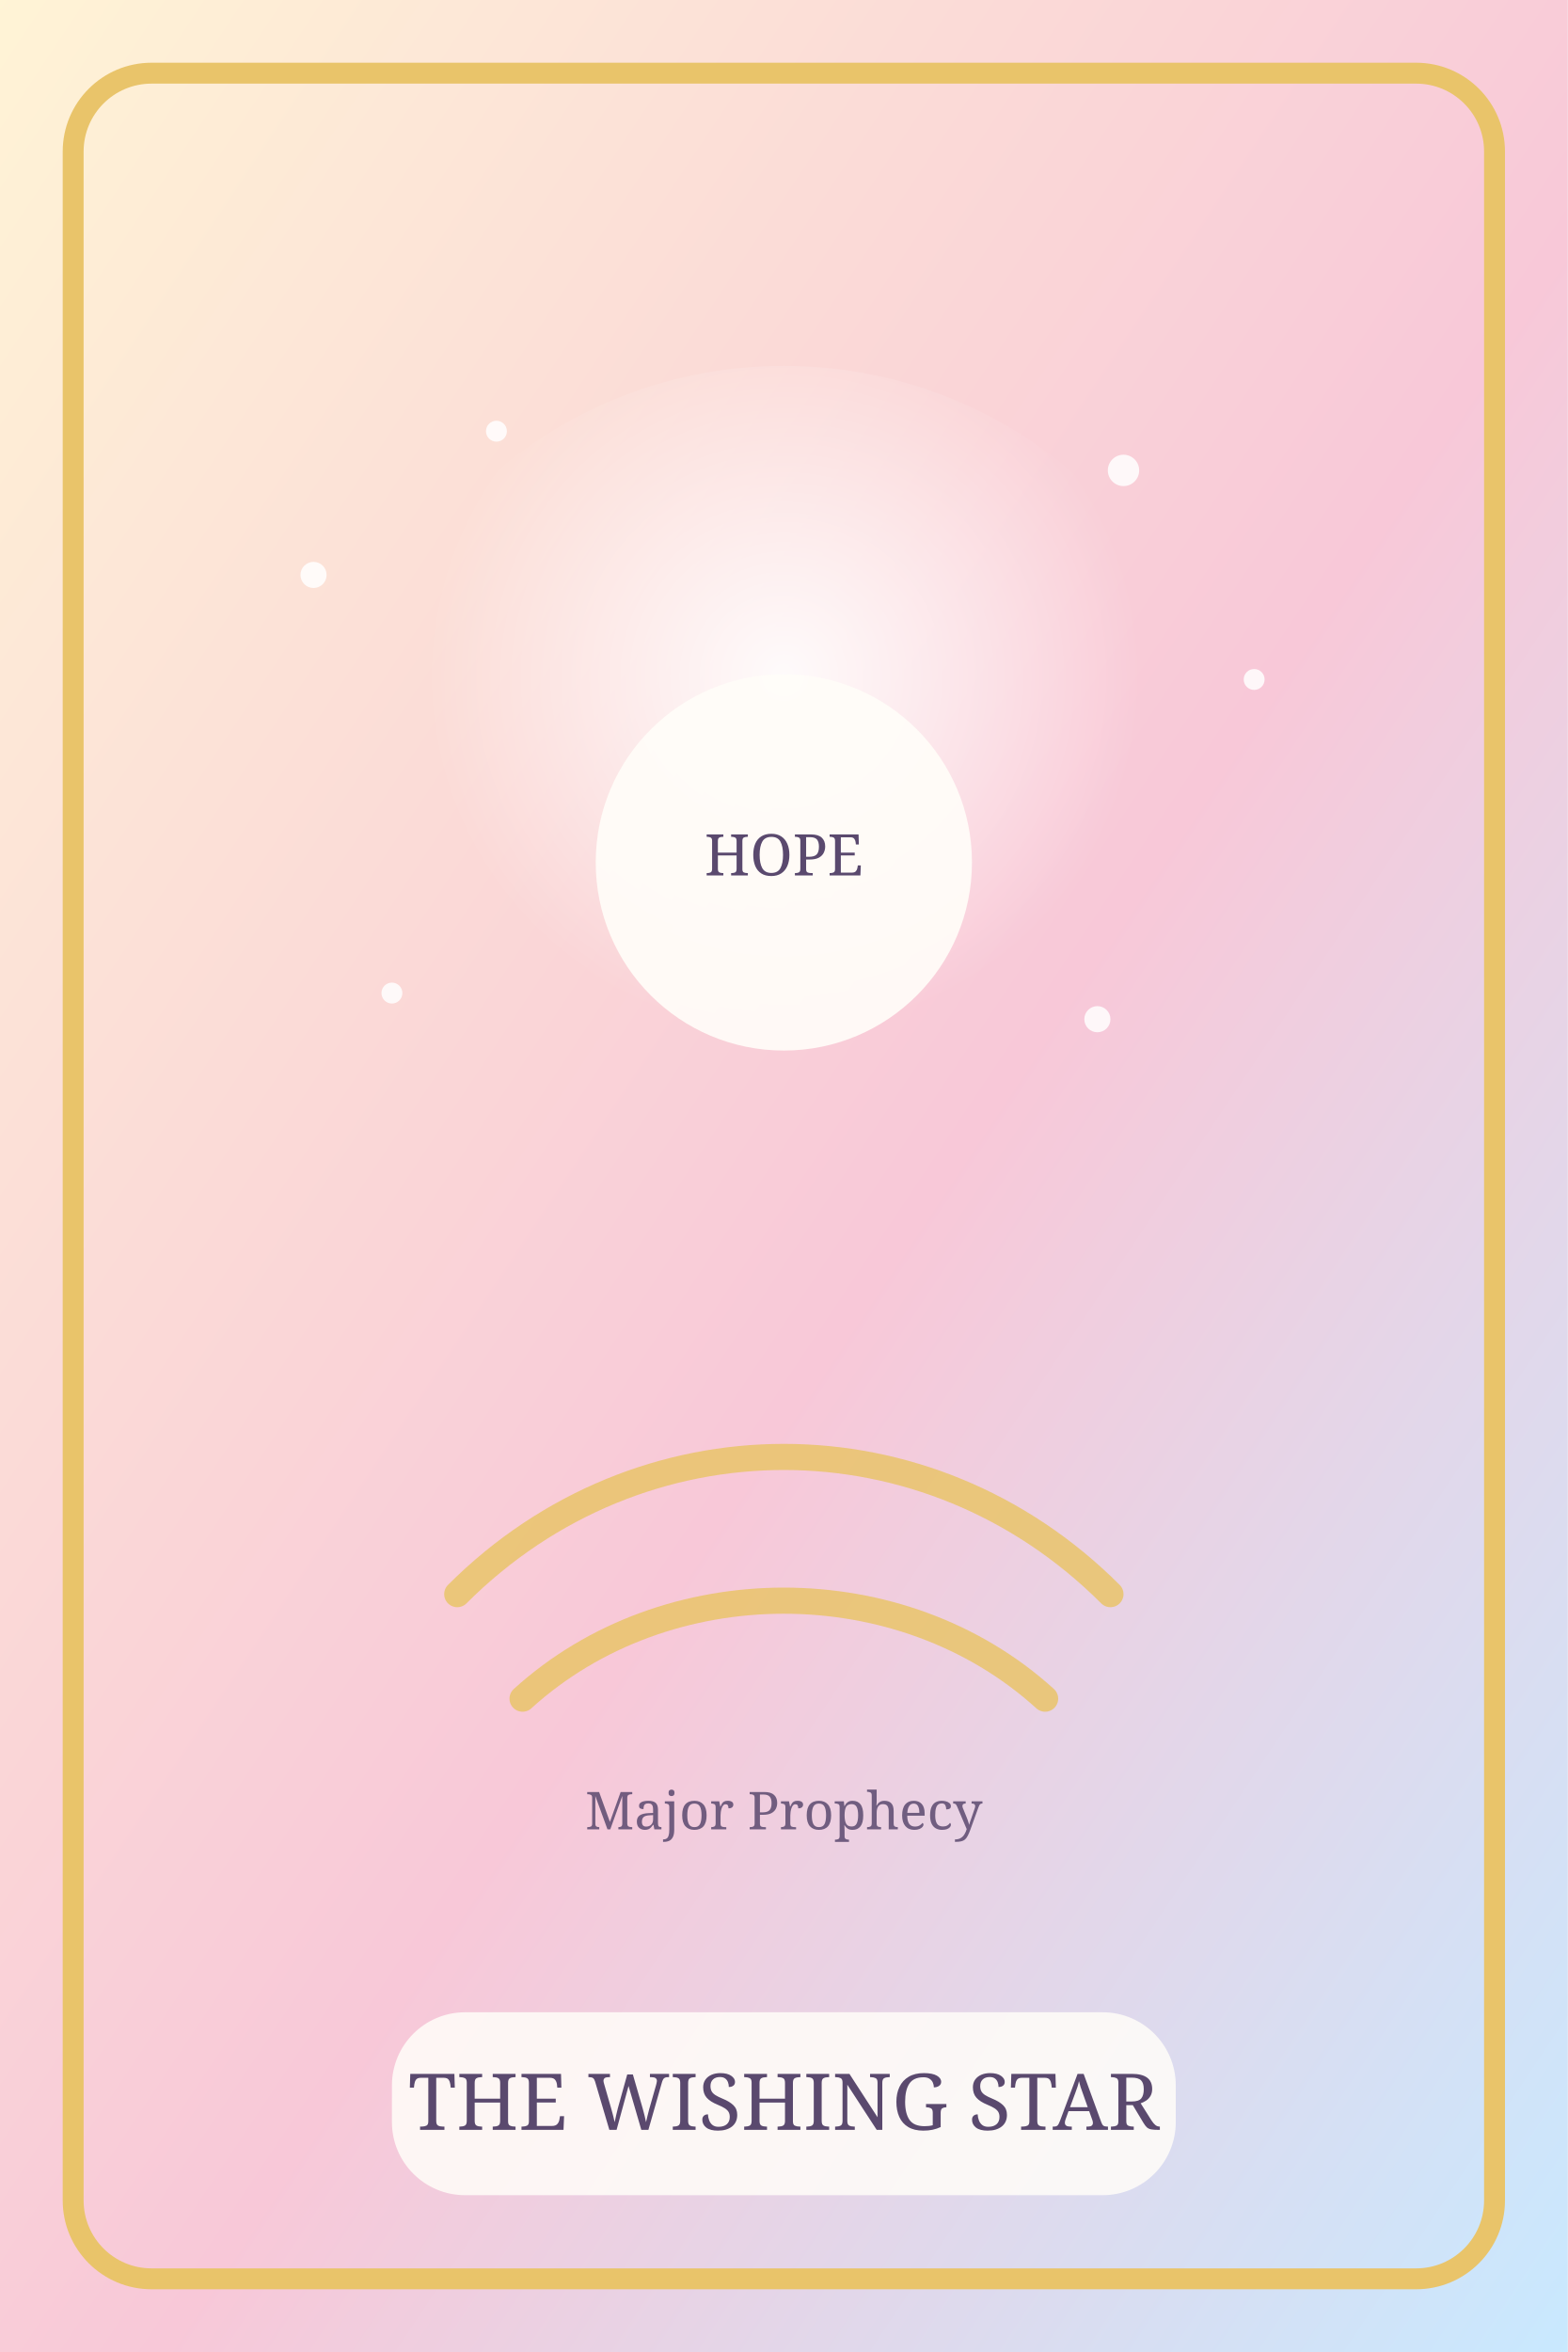
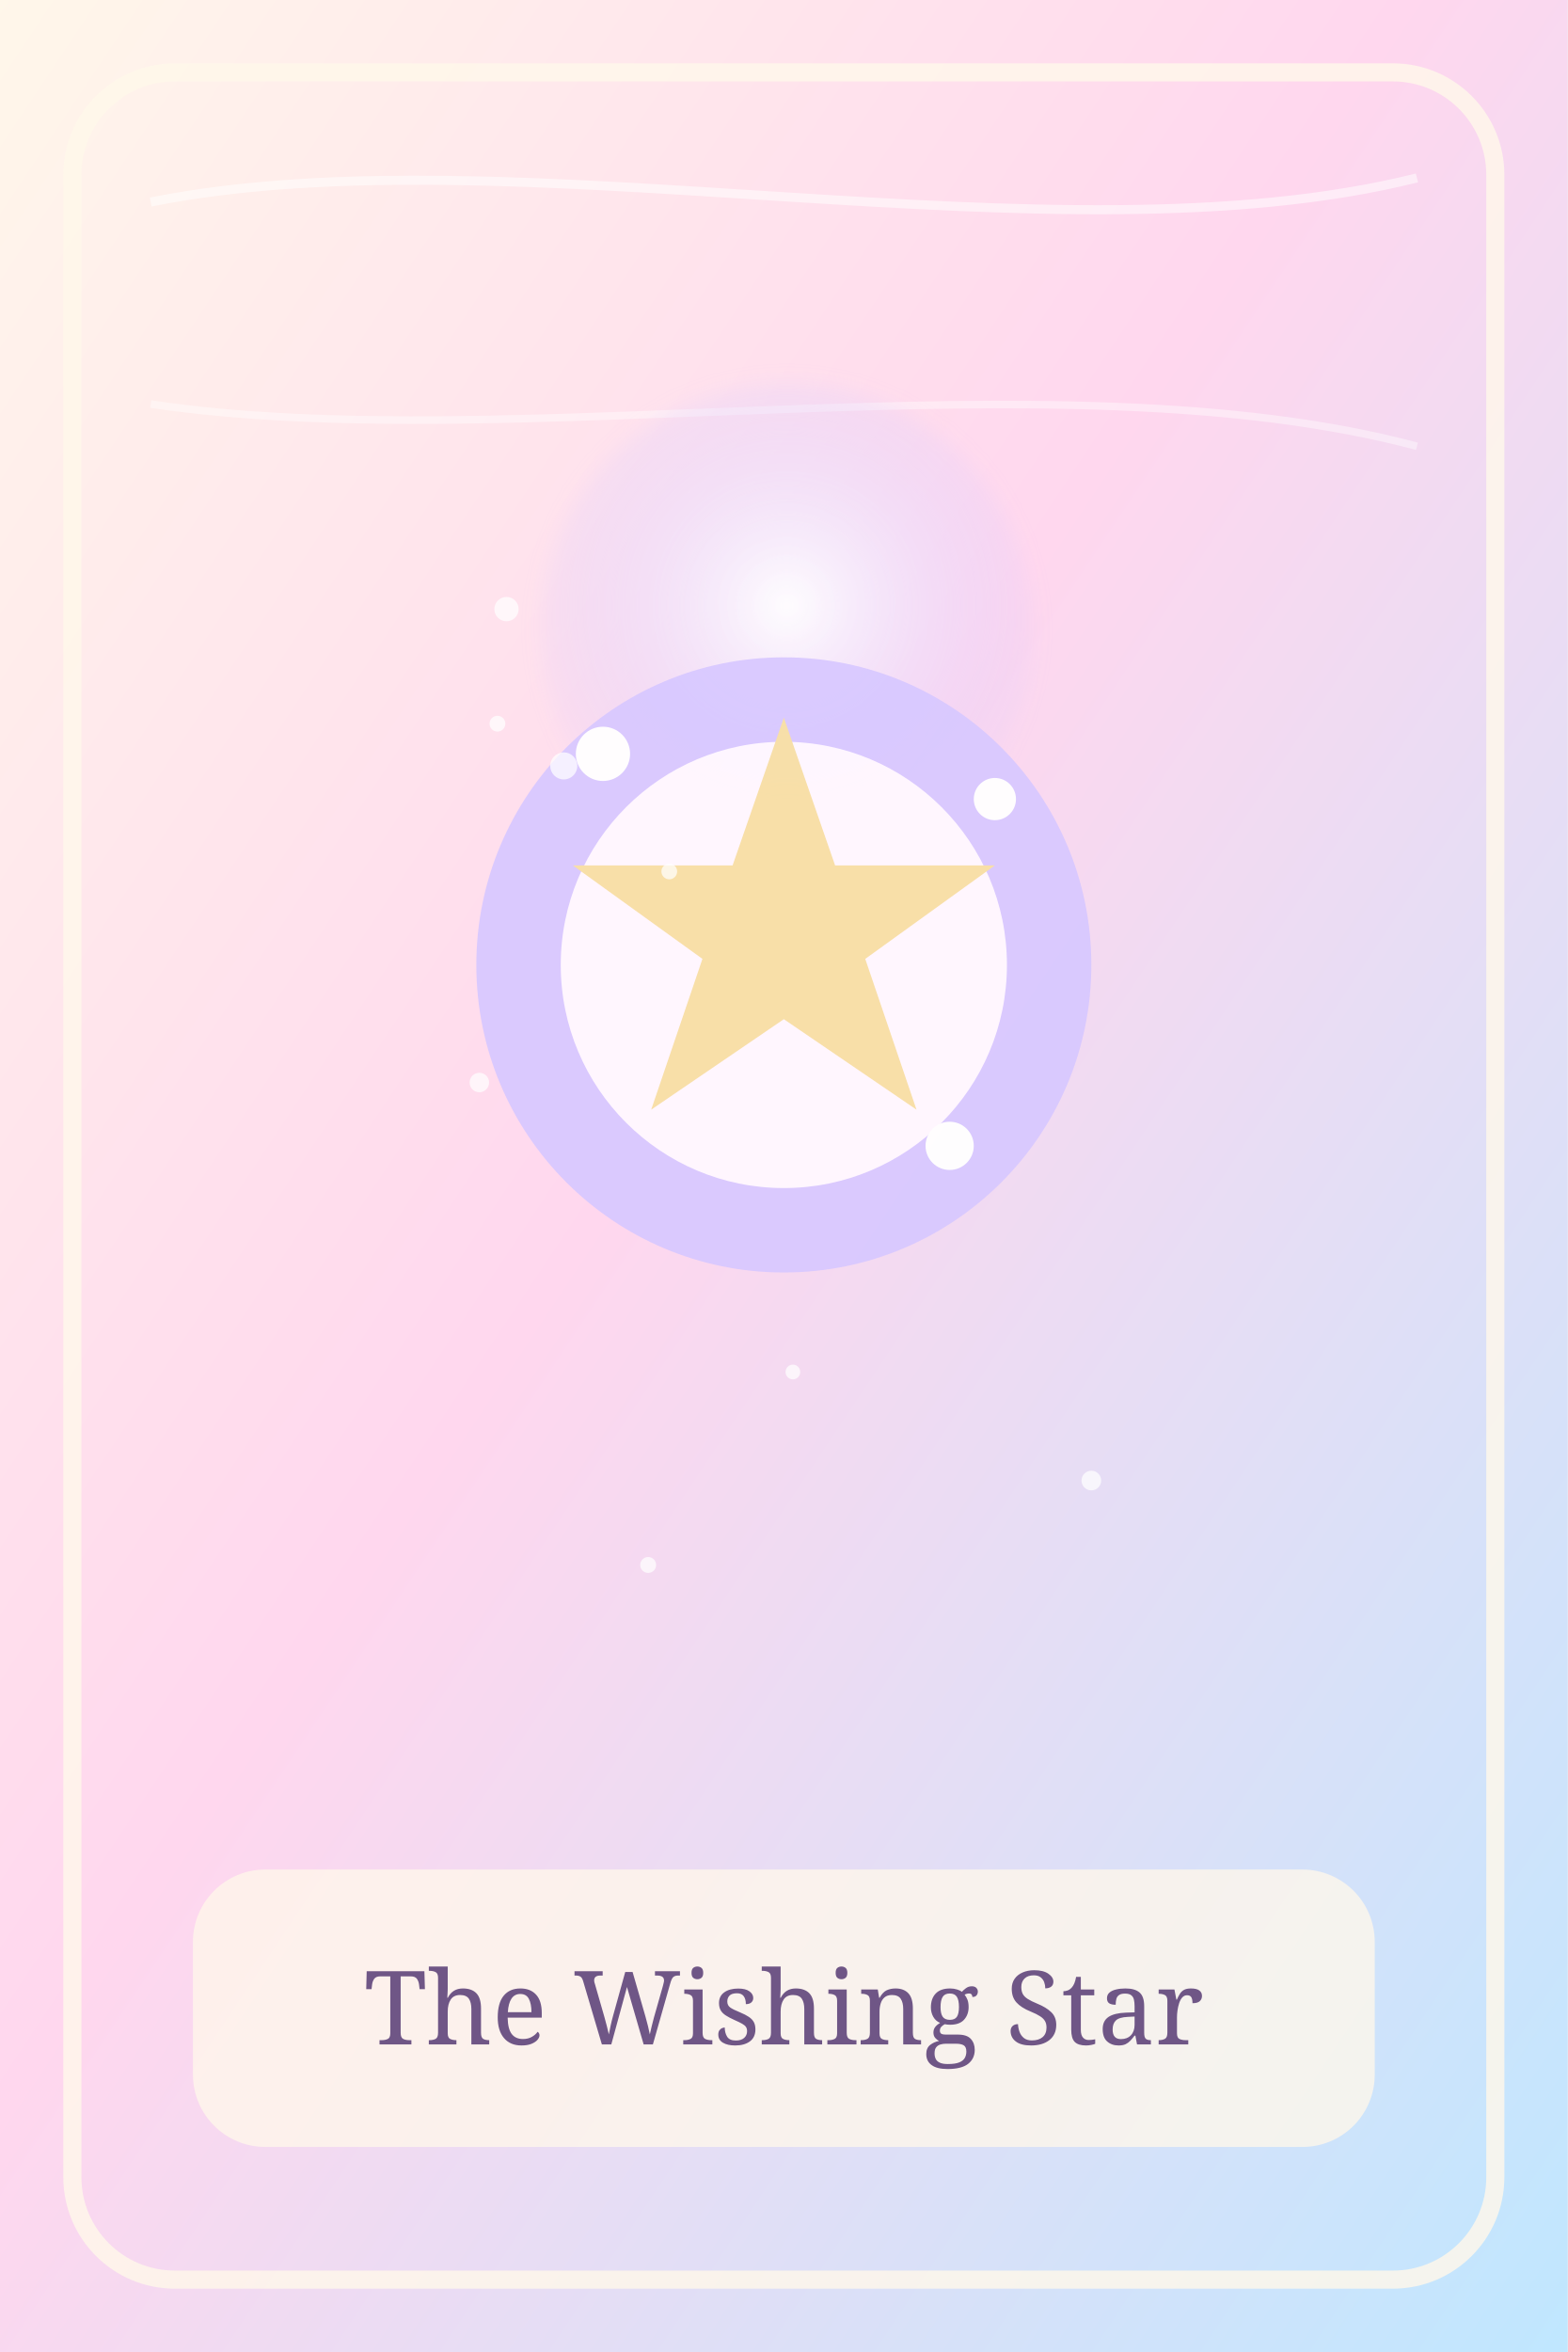
- <svg xmlns="http://www.w3.org/2000/svg" viewBox="0 0 600 900" role="img" aria-label="The Wishing Star tarot card art">
+ <svg xmlns="http://www.w3.org/2000/svg" viewBox="0 0 520 780" role="img" aria-labelledby="t d">
  <defs>
    <linearGradient id="bg" x1="0" y1="0" x2="1" y2="1">
-       <stop offset="0%" stop-color="#fff4d6" />
-       <stop offset="55%" stop-color="#f8c8d8" />
-       <stop offset="100%" stop-color="#c8e9ff" />
+       <stop offset="0%" stop-color="#fff7ea" />
+       <stop offset="45%" stop-color="#ffd7ee" />
+       <stop offset="100%" stop-color="#bfe7ff" />
    </linearGradient>
-     <radialGradient id="halo" cx="50%" cy="35%" r="40%">
-       <stop offset="0%" stop-color="#ffffff" stop-opacity="0.9" />
-       <stop offset="100%" stop-color="#ffffff" stop-opacity="0" />
+     <radialGradient id="orb" cx="50%" cy="45%" r="50%">
+       <stop offset="0%" stop-color="#ffffff" stop-opacity="0.98" />
+       <stop offset="100%" stop-color="#d8c8ff" stop-opacity="0.15" />
    </radialGradient>
+     <filter id="soft" x="-20%" y="-20%" width="140%" height="140%">
+       <feGaussianBlur stdDeviation="3" />
+     </filter>
  </defs>
-   <rect width="600" height="900" fill="url(#bg)" />
-   <rect x="28" y="28" width="544" height="844" rx="30" fill="none" stroke="#e9c46a" stroke-width="8" />
-   <circle cx="300" cy="310" r="170" fill="url(#halo)" />
-   <g fill="#fff" opacity="0.85">
-     <circle cx="120" cy="220" r="5" />
-     <circle cx="190" cy="165" r="4" />
-     <circle cx="430" cy="180" r="6" />
-     <circle cx="480" cy="260" r="4" />
-     <circle cx="150" cy="380" r="4" />
-     <circle cx="420" cy="390" r="5" />
+   <rect width="520" height="780" fill="url(#bg)" />
+   <rect x="24" y="24" width="472" height="732" rx="34" fill="none" stroke="#fff8ea" stroke-width="6" opacity=".82" />
+   <path d="M50 67 C170 43,350 89,470 59" stroke="#fff" stroke-opacity=".52" stroke-width="3" fill="none" />
+   <path d="M50 134 C170 152,350 116,470 148" stroke="#fff" stroke-opacity=".4" stroke-width="2.5" fill="none" />
+   <circle cx="261" cy="209" r="82" fill="url(#orb)" filter="url(#soft)" />
+   <g opacity="0.95">
+     <circle cx="260" cy="320" r="102" fill="#d8c8ff" />
+     <circle cx="260" cy="320" r="74" fill="#fff8ff" />
+     <path d="M260 238 L277 287 L330 287 L287 318 L304 368 L260 338 L216 368 L233 318 L190 287 L243 287 Z" fill="#f8dfa5" />
+     <circle cx="200" cy="250" r="9" fill="#fff" />
+     <circle cx="330" cy="265" r="7" fill="#fff" />
+     <circle cx="315" cy="380" r="8" fill="#fff" />
  </g>
-   <g stroke="#e9c46a" stroke-width="10" stroke-linecap="round" fill="none" opacity="0.85">
-     <path d="M175 610 C245 540, 355 540, 425 610" />
-     <path d="M200 650 C255 600, 345 600, 400 650" />
+   <g>
+     <circle cx="165" cy="240" r="2.62" fill="#fff" opacity=".72" />
+     <circle cx="222" cy="289" r="2.61" fill="#fff" opacity=".72" />
+     <circle cx="187" cy="254" r="4.49" fill="#fff" opacity=".72" />
+     <circle cx="168" cy="202" r="4.03" fill="#fff" opacity=".72" />
+     <circle cx="362" cy="491" r="3.26" fill="#fff" opacity=".72" />
+     <circle cx="215" cy="519" r="2.64" fill="#fff" opacity=".72" />
+     <circle cx="159" cy="359" r="3.23" fill="#fff" opacity=".72" />
+     <circle cx="263" cy="455" r="2.44" fill="#fff" opacity=".72" />
  </g>
-   <circle cx="300" cy="330" r="72" fill="#fffdf8" opacity="0.92" />
-   <text x="300" y="335" text-anchor="middle" font-family="Georgia, serif" font-size="22" fill="#5a496e">HOPE</text>
-   <text x="300" y="700" text-anchor="middle" font-family="Georgia, serif" font-size="20" fill="#5a496e" opacity="0.85">Major Prophecy</text>
-   <rect x="150" y="770" width="300" height="70" rx="28" fill="#fffdf8" opacity="0.86" />
-   <text x="300" y="815" text-anchor="middle" font-family="Georgia, serif" font-size="30" fill="#5a496e">THE WISHING STAR</text>
+   <rect x="64" y="620" width="392" height="92" rx="24" fill="#fff7ea" opacity=".78" />
+   <text x="260" y="678" text-anchor="middle" font-family="'Cormorant Garamond', Georgia, serif" font-size="34" fill="#6f5686">The Wishing Star</text>
</svg>
